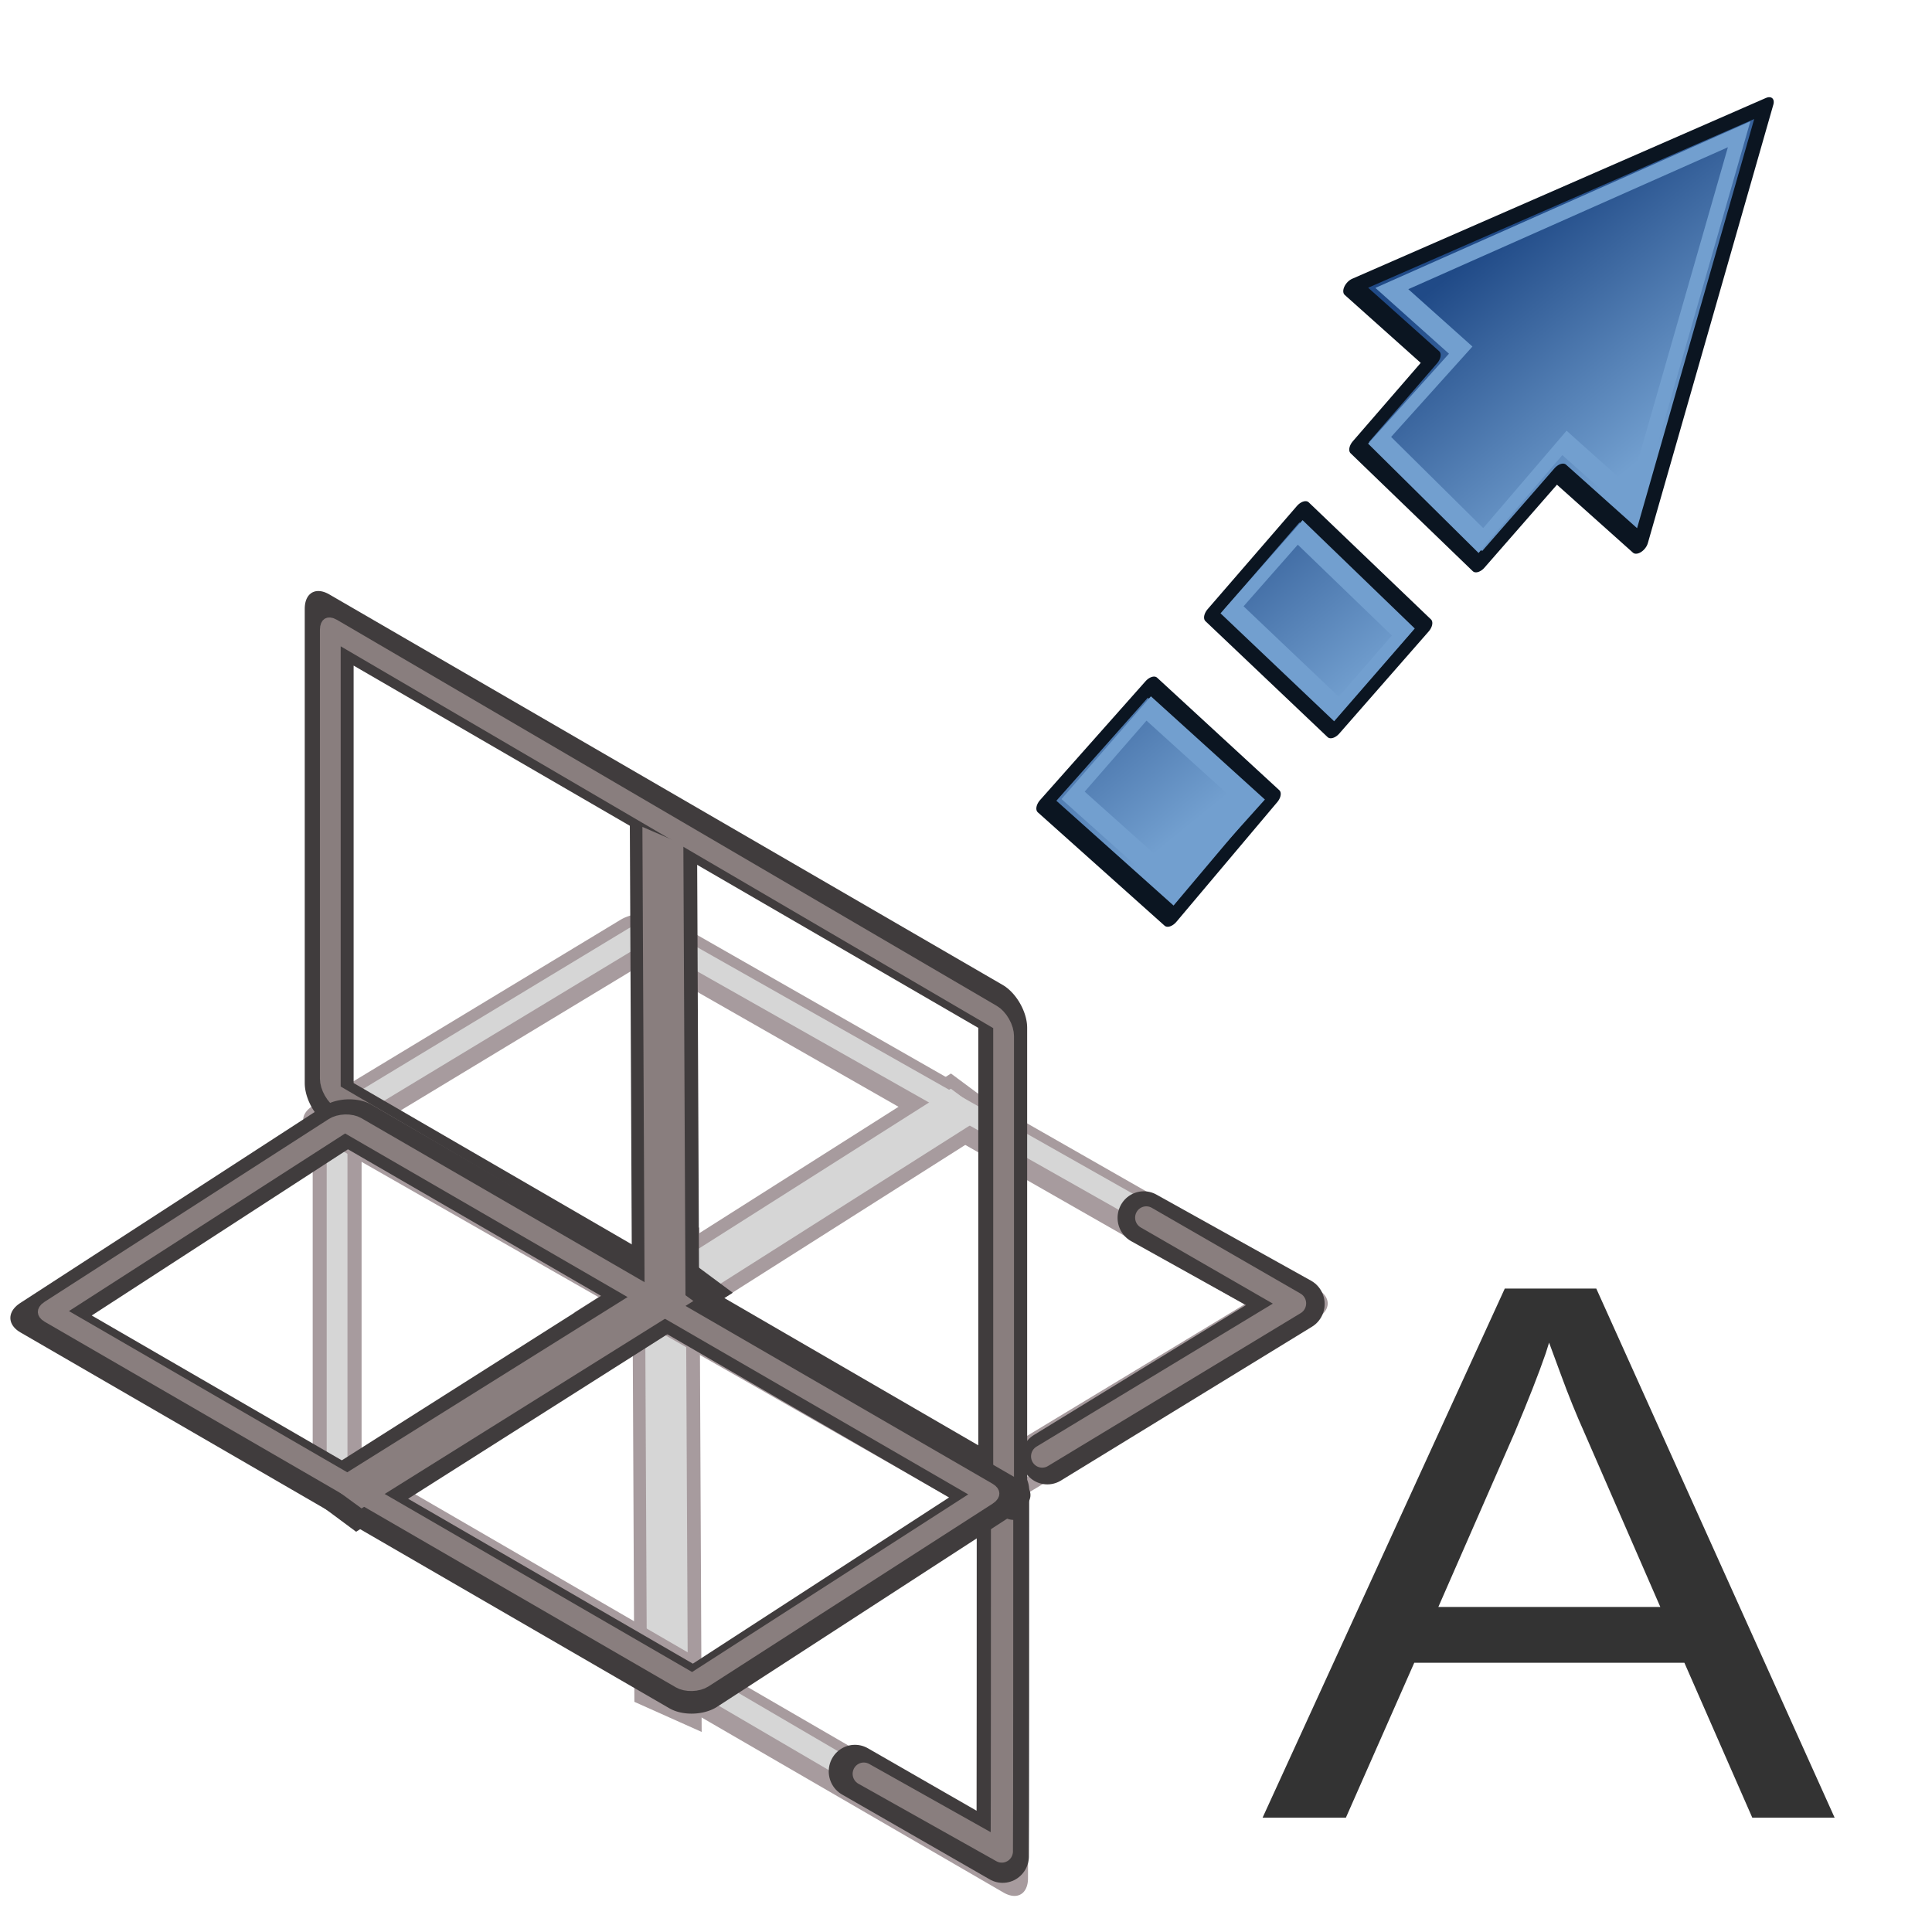
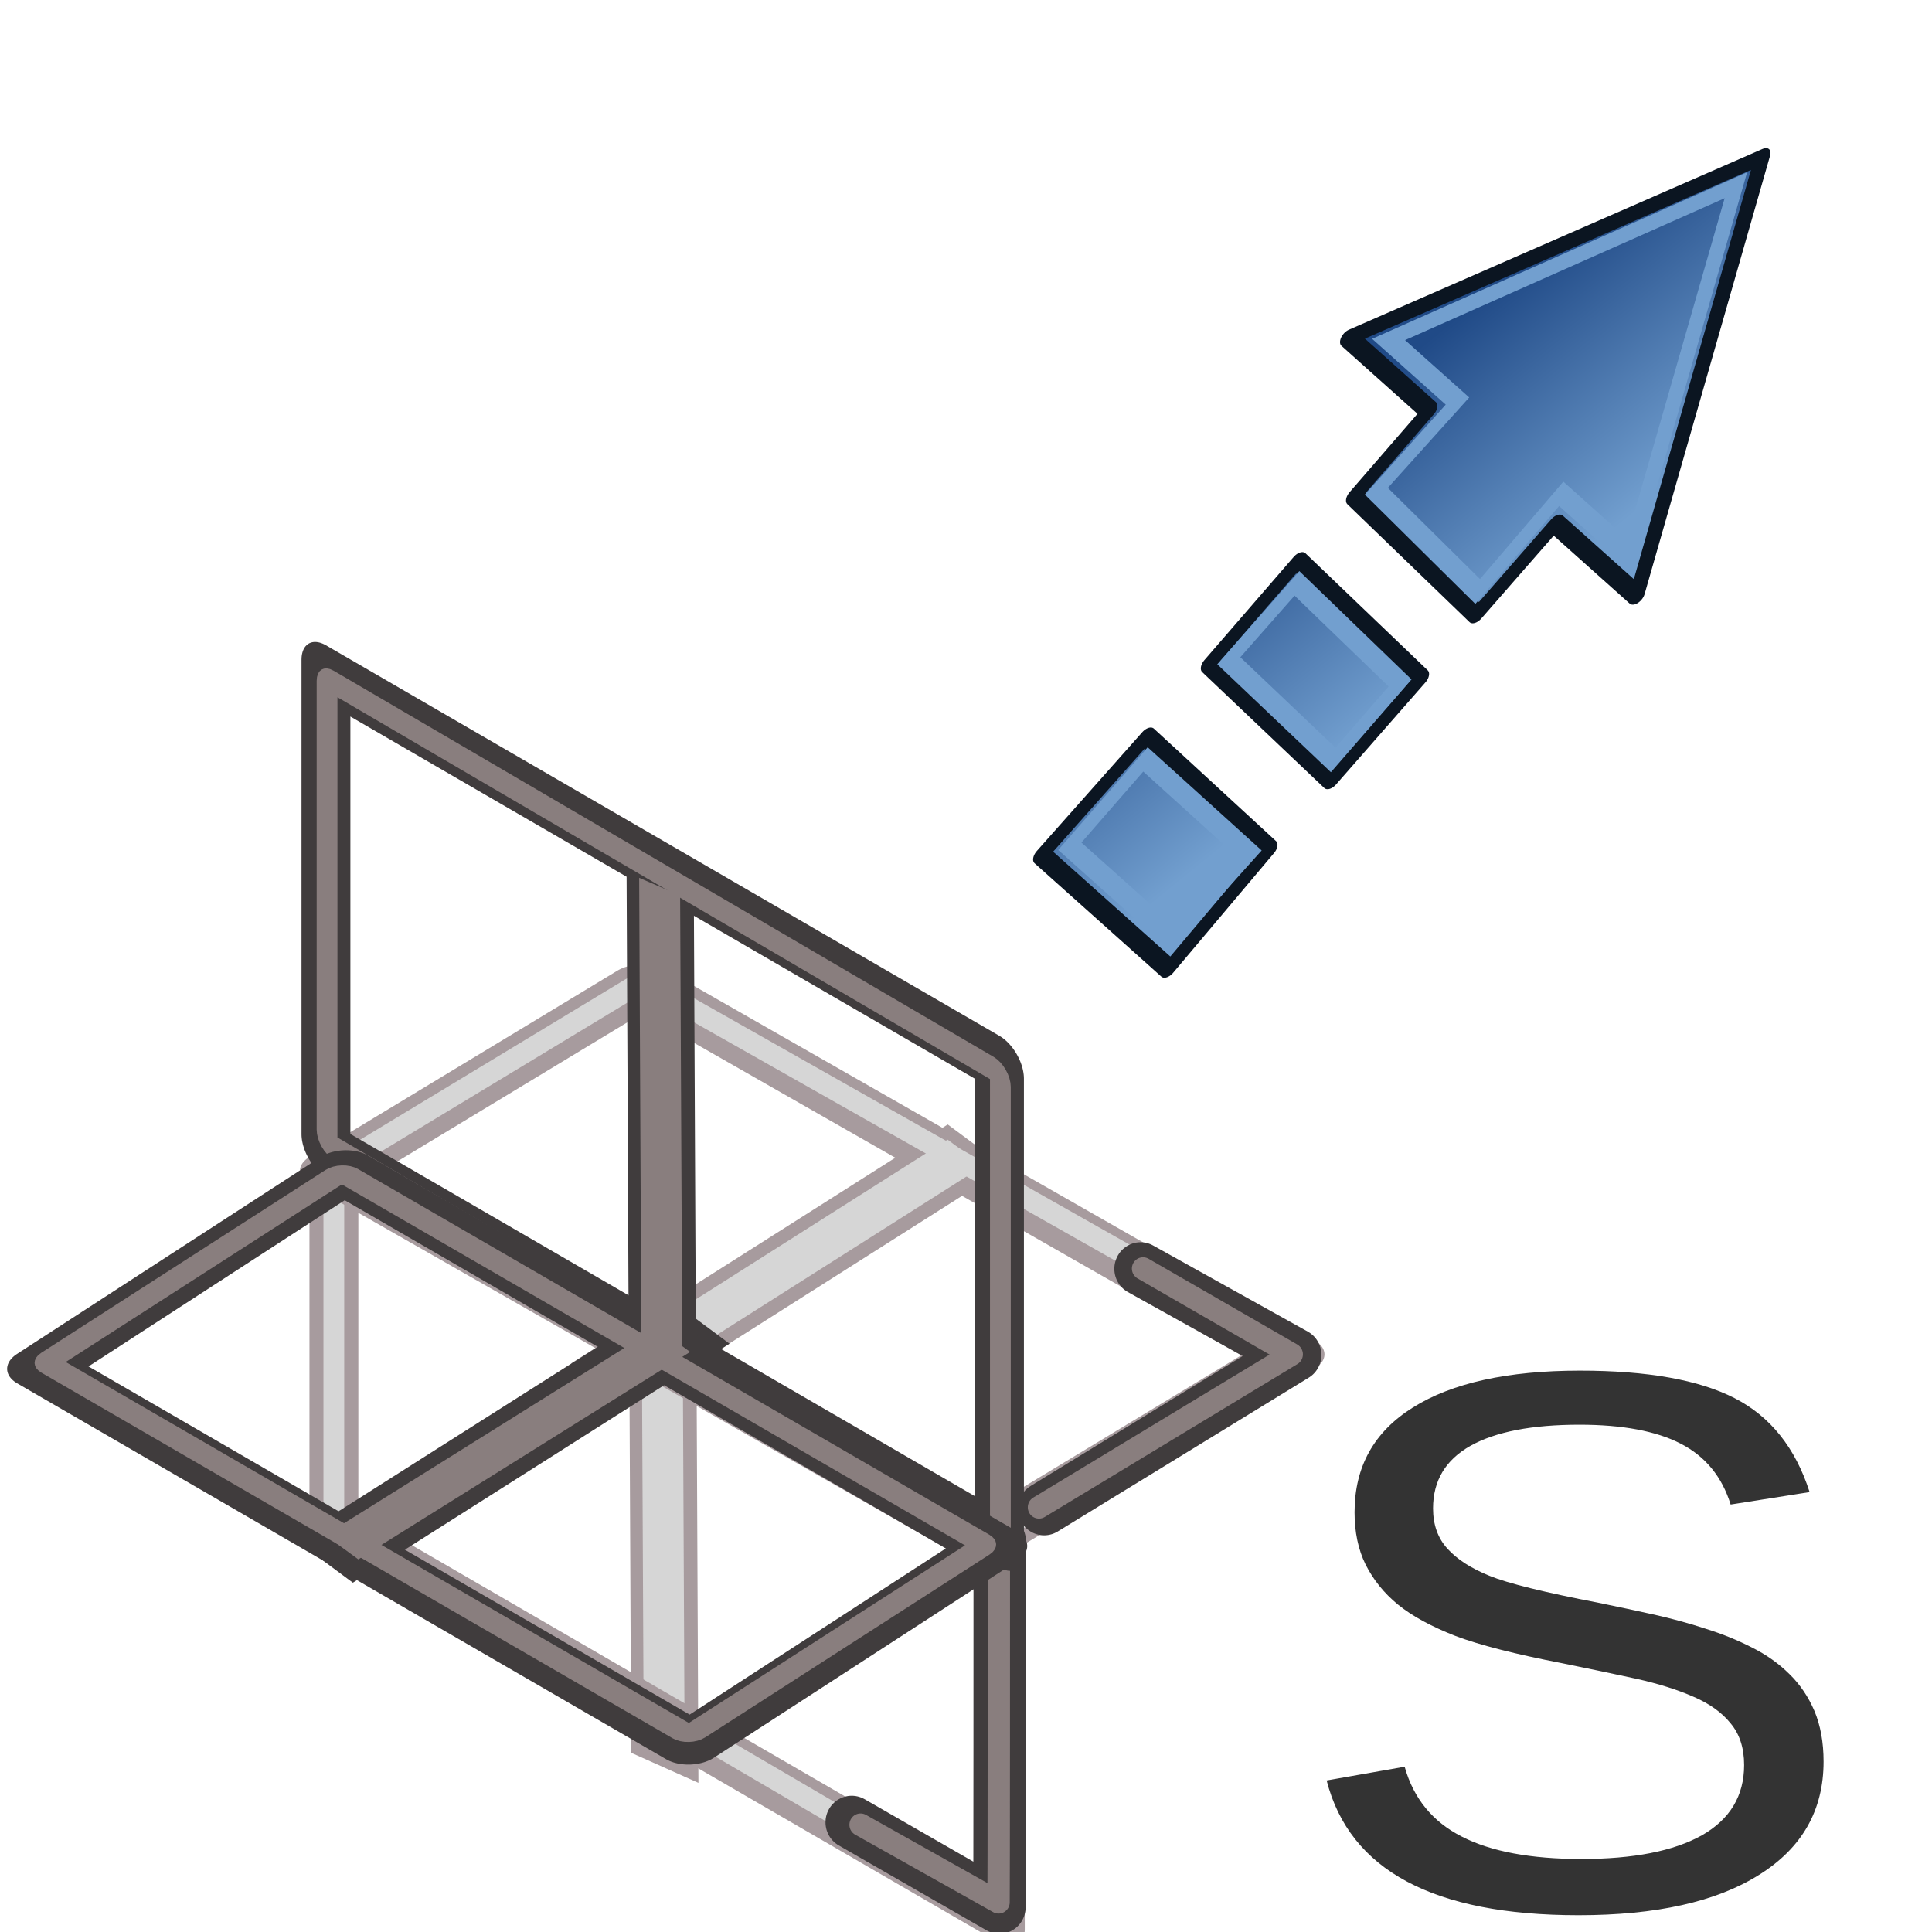
<svg xmlns="http://www.w3.org/2000/svg" xmlns:xlink="http://www.w3.org/1999/xlink" viewBox="0 0 500 500">
  <defs>
    <linearGradient y2="43.56" x2="41.69" y1="21.8" x1="35.483" gradientTransform="matrix(1.45,0,0,1.470588,-27.45,-31.05882)" gradientUnits="userSpaceOnUse" id="linearGradient3012" xlink:href="#linearGradient3895" />
    <linearGradient id="linearGradient3895">
      <stop style="stop-color:#729fcf;stop-opacity:1;" offset="0" id="stop3897" />
      <stop style="stop-color:#204a87;stop-opacity:1;" offset="1" id="stop3899" />
    </linearGradient>
  </defs>
-   <g id="layer1" transform="matrix(14.60542, 0, 0, 14.80178, -2.040035, -7.90183)" style="">
+   <g id="layer1" transform="matrix(14.60542, 0, 0, 14.80178, -2.878009, 5.281536)" style="">
    <g id="g3360-3" transform="matrix(0.05290703,0,0,0.05290703,-46.45017,-42.29127)" style="stroke-width:0.511">
      <rect style="fill:none;fill-opacity:1;stroke:#a79b9e;stroke-width:6.812;stroke-miterlimit:4;stroke-dasharray:none;stroke-opacity:1" id="rect4154-1-6" width="159.814" height="17.821" x="728.212" y="1193.633" ry="0" rx="0" transform="matrix(0.00460402,0.9999894,0.9149155,0.4036454,0,0)" />
      <rect style="fill:#d6d6d6;fill-opacity:1;stroke:none;stroke-width:7.475;stroke-miterlimit:4;stroke-dasharray:none;stroke-opacity:1" id="rect4156-2-2" width="152.292" height="14.91" x="744.073" y="1188.219" ry="0" transform="matrix(0.00476296,0.9999887,0.9198466,0.3922783,0,0)" />
      <rect style="fill:none;fill-opacity:1;stroke:#a79b9e;stroke-width:6.753;stroke-miterlimit:4;stroke-dasharray:none;stroke-opacity:1" id="rect4154-1-0-6" width="142.082" height="17.514" x="251.185" y="-1767.923" ry="0" rx="0" transform="matrix(-0.8475842,0.530661,-0.8065838,-0.5911197,0,0)" />
      <g id="g4187" style="stroke-width:0.511">
        <rect transform="matrix(0.8679358,0.4966765,0,-1,0,0)" y="-729.198" x="1144.684" height="123.373" width="257.158" id="rect3860-36-5" style="color:#000000;display:inline;overflow:visible;visibility:visible;fill:none;stroke:#a79b9e;stroke-width:18.863;stroke-linecap:round;stroke-linejoin:round;stroke-miterlimit:4;stroke-dasharray:none;stroke-dashoffset:0;stroke-opacity:1;marker:none;enable-background:accumulate" />
        <rect ry="2.586" transform="matrix(0.8660254,0.5,0,-1,0,0)" y="-721.736" x="1147.185" height="121.771" width="257.155" id="rect3860-3-3" style="color:#000000;display:inline;overflow:visible;visibility:visible;fill:none;stroke:#d6d6d6;stroke-width:8.033;stroke-linecap:round;stroke-linejoin:round;stroke-miterlimit:4;stroke-dasharray:none;stroke-dashoffset:0;stroke-opacity:1;marker:none;enable-background:accumulate" />
      </g>
      <g transform="matrix(-0.5124117,-0.8587399,-0.8587399,0.5124117,2834.223,1489.954)" id="g4187-5" style="stroke-width:0.511">
        <rect transform="matrix(0.8679358,0.4966765,0,-1,0,0)" y="-729.198" x="1144.684" height="119.96" width="249.13" id="rect3860-36-5-6" style="color:#000000;display:inline;overflow:visible;visibility:visible;fill:none;stroke:#a79b9e;stroke-width:18.863;stroke-linecap:round;stroke-linejoin:round;stroke-miterlimit:4;stroke-dasharray:none;stroke-dashoffset:0;stroke-opacity:1;marker:none;enable-background:accumulate" />
        <rect ry="2.586" transform="matrix(0.8660254,0.5,0,-1,0,0)" y="-721.736" x="1147.185" height="119.962" width="250.721" id="rect3860-3-3-2" style="color:#000000;display:inline;overflow:visible;visibility:visible;fill:none;stroke:#d6d6d6;stroke-width:8.033;stroke-linecap:round;stroke-linejoin:round;stroke-miterlimit:4;stroke-dasharray:none;stroke-dashoffset:0;stroke-opacity:1;marker:none;enable-background:accumulate" />
      </g>
      <rect style="fill:#d6d6d6;fill-opacity:1;stroke:none;stroke-width:7.475;stroke-miterlimit:4;stroke-dasharray:none;stroke-opacity:1" id="rect4156-2-9-0" width="140.069" height="14.732" x="252.192" y="-1766.313" ry="0" transform="matrix(-0.8475842,0.530661,-0.8065838,-0.5911197,0,0)" />
      <rect style="fill:none;fill-opacity:1;stroke:#403c3d;stroke-width:6.753;stroke-miterlimit:4;stroke-dasharray:none;stroke-opacity:1" id="rect4154-1-0" width="142.082" height="17.514" x="360.583" y="-1768.016" ry="0" rx="0" transform="matrix(-0.8475842,0.530661,-0.8065839,-0.5911197,0,0)" />
      <rect style="fill:none;fill-opacity:1;stroke:#403c3d;stroke-width:6.812;stroke-miterlimit:4;stroke-dasharray:none;stroke-opacity:1" id="rect4154-1" width="159.814" height="17.821" x="600.825" y="1193.43" ry="0" rx="0" transform="matrix(0.00460402,0.9999894,0.9149155,0.4036454,0,0)" />
      <g transform="translate(98.19355,-186.5382)" id="g4370-9" style="stroke-width:0.511">
        <path id="path4353-2" d="m 1133.179,1477.744 84.088,-50.835 -51.788,-28.456" style="fill:none;fill-rule:evenodd;stroke:#403c3d;stroke-width:17.566;stroke-linecap:round;stroke-linejoin:round;stroke-miterlimit:4;stroke-dasharray:none;stroke-opacity:1" />
        <path id="path4353-7-0" d="m 1131.454,1477.263 84.663,-50.548 -49.805,-28.337" style="fill:none;fill-rule:evenodd;stroke:#897e7e;stroke-width:7.475;stroke-linecap:round;stroke-linejoin:round;stroke-miterlimit:4;stroke-dasharray:none;stroke-opacity:1" />
      </g>
      <g id="g4370" style="stroke-width:0.511">
        <path id="path4353" d="m 1216.507,1301.894 c 0,117.03 -0.102,120.992 -0.102,120.992 l -49.468,-28.05" style="fill:none;fill-rule:evenodd;stroke:#403c3d;stroke-width:17.566;stroke-linecap:round;stroke-linejoin:round;stroke-miterlimit:4;stroke-dasharray:none;stroke-opacity:1" />
        <path id="path4353-7" d="m 1216.218,1300.263 c 0,117.03 -0.102,120.992 -0.102,120.992 l -46.218,-25.611" style="fill:none;fill-rule:evenodd;stroke:#897e7e;stroke-width:7.475;stroke-linecap:round;stroke-linejoin:round;stroke-miterlimit:4;stroke-dasharray:none;stroke-opacity:1" />
      </g>
      <g id="g4172" transform="matrix(1,0,0,-1,13.92409,2330.63)" style="stroke-width:0.511">
        <rect transform="matrix(0.8679357,-0.4966765,0,1,0,0)" y="1717.568" x="1125.57" height="156.819" width="259.901" id="rect3860-36" style="color:#000000;display:inline;overflow:visible;visibility:visible;fill:none;stroke:#403c3d;stroke-width:18.862;stroke-linecap:round;stroke-linejoin:round;stroke-miterlimit:4;stroke-dasharray:none;stroke-dashoffset:0;stroke-opacity:1;marker:none;enable-background:accumulate" />
        <rect ry="2.586" transform="matrix(0.8660254,-0.5,0,1,0,0)" y="1724.361" x="1128.485" height="153.509" width="260.387" id="rect3860-3" style="color:#000000;display:inline;overflow:visible;visibility:visible;fill:none;stroke:#897e7e;stroke-width:8.033;stroke-linecap:round;stroke-linejoin:round;stroke-miterlimit:4;stroke-dasharray:none;stroke-dashoffset:0;stroke-opacity:1;marker:none;enable-background:accumulate" />
      </g>
      <g id="g4172-3" transform="matrix(-0.4501119,0.8382445,0.7934909,0.4535099,634.8051,-238.5844)" style="stroke-width:0.511">
        <rect transform="matrix(0.8679357,-0.4966765,0,1,0,0)" y="1716.3" x="1273.767" height="273.948" width="129.581" id="rect3860-36-6" style="color:#000000;display:inline;overflow:visible;visibility:visible;fill:none;stroke:#403c3d;stroke-width:20.233;stroke-linecap:round;stroke-linejoin:round;stroke-miterlimit:4;stroke-dasharray:none;stroke-dashoffset:0;stroke-opacity:1;marker:none;enable-background:accumulate" />
        <rect ry="2.586" transform="matrix(0.8660254,-0.5,0,1,0,0)" y="1721.695" x="1277.473" height="271.624" width="126.2" id="rect3860-3-7" style="color:#000000;display:inline;overflow:visible;visibility:visible;fill:none;stroke:#897e7e;stroke-width:8.615;stroke-linecap:round;stroke-linejoin:round;stroke-miterlimit:4;stroke-dasharray:none;stroke-dashoffset:0;stroke-opacity:1;marker:none;enable-background:accumulate" />
      </g>
      <rect style="fill:#897e7e;fill-opacity:1;stroke:none;stroke-width:7.475;stroke-miterlimit:4;stroke-dasharray:none;stroke-opacity:1" id="rect4156-2-9" width="130.567" height="13.719" x="382.534" y="-1774.145" ry="0" transform="matrix(-0.851111,0.5249858,-0.8107546,-0.5853861,0,0)" />
      <rect style="fill:#897e7e;fill-opacity:1;stroke:none;stroke-width:7.475;stroke-miterlimit:4;stroke-dasharray:none;stroke-opacity:1" id="rect4156-2" width="152.292" height="14.91" x="616.674" y="1188.039" ry="0" transform="matrix(0.00476296,0.9999887,0.9198466,0.3922783,0,0)" />
    </g>
    <g id="layer1-6" style="display:inline;stroke-width:0.818" transform="matrix(0.149318,-0.1692248,-0.102151,-0.09013447,23.94736,14.15482)">
      <path style="fill:url(#linearGradient3012);fill-opacity:1;fill-rule:evenodd;stroke:#0b1521;stroke-width:1.636;stroke-linecap:butt;stroke-linejoin:round;stroke-miterlimit:4;stroke-dasharray:none;stroke-opacity:1" d="M 20.107,26.963 29,27 V 41 L 61,16 29,-9 29,5 19.603,5.029 Z M 12.995,5.052 2.422,5.101 2.813,26.867 13.445,26.921 Z M -4.806,5.326 -17,5 v 22 l 12.383,-0.196 z" id="path3343" />
      <path style="fill:none;stroke:#729fcf;stroke-width:1.636;stroke-linecap:butt;stroke-linejoin:miter;stroke-miterlimit:4;stroke-dasharray:none;stroke-opacity:1" d="m 11.643,6.659 -7.945,-0.013 0.338,18.603 8.035,-0.074 z M 21.55,25.255 31,25 31,36.945 58,16.172 31,-4.879 V 7 L 20.987,6.86 Z M -6.093,6.773 -15,7 v 18 l 8.975,0 z" id="path3343-2" />
    </g>
  </g>
-   <text style="white-space: pre; fill: rgb(51, 51, 51); font-family: Arial, sans-serif; font-size: 28px;" x="334.637" y="305.028" transform="matrix(7.975708, 0, 0, 7.107934, -2342.71, -1697.697)">A</text>
+   <text style="white-space: pre; fill: rgb(51, 51, 51); font-family: Arial, sans-serif; font-size: 28px;" x="334.637" y="305.028" transform="matrix(7.975708, 0, 0, 7.107934, -2335.727, -1674.457)">S</text>
</svg>
